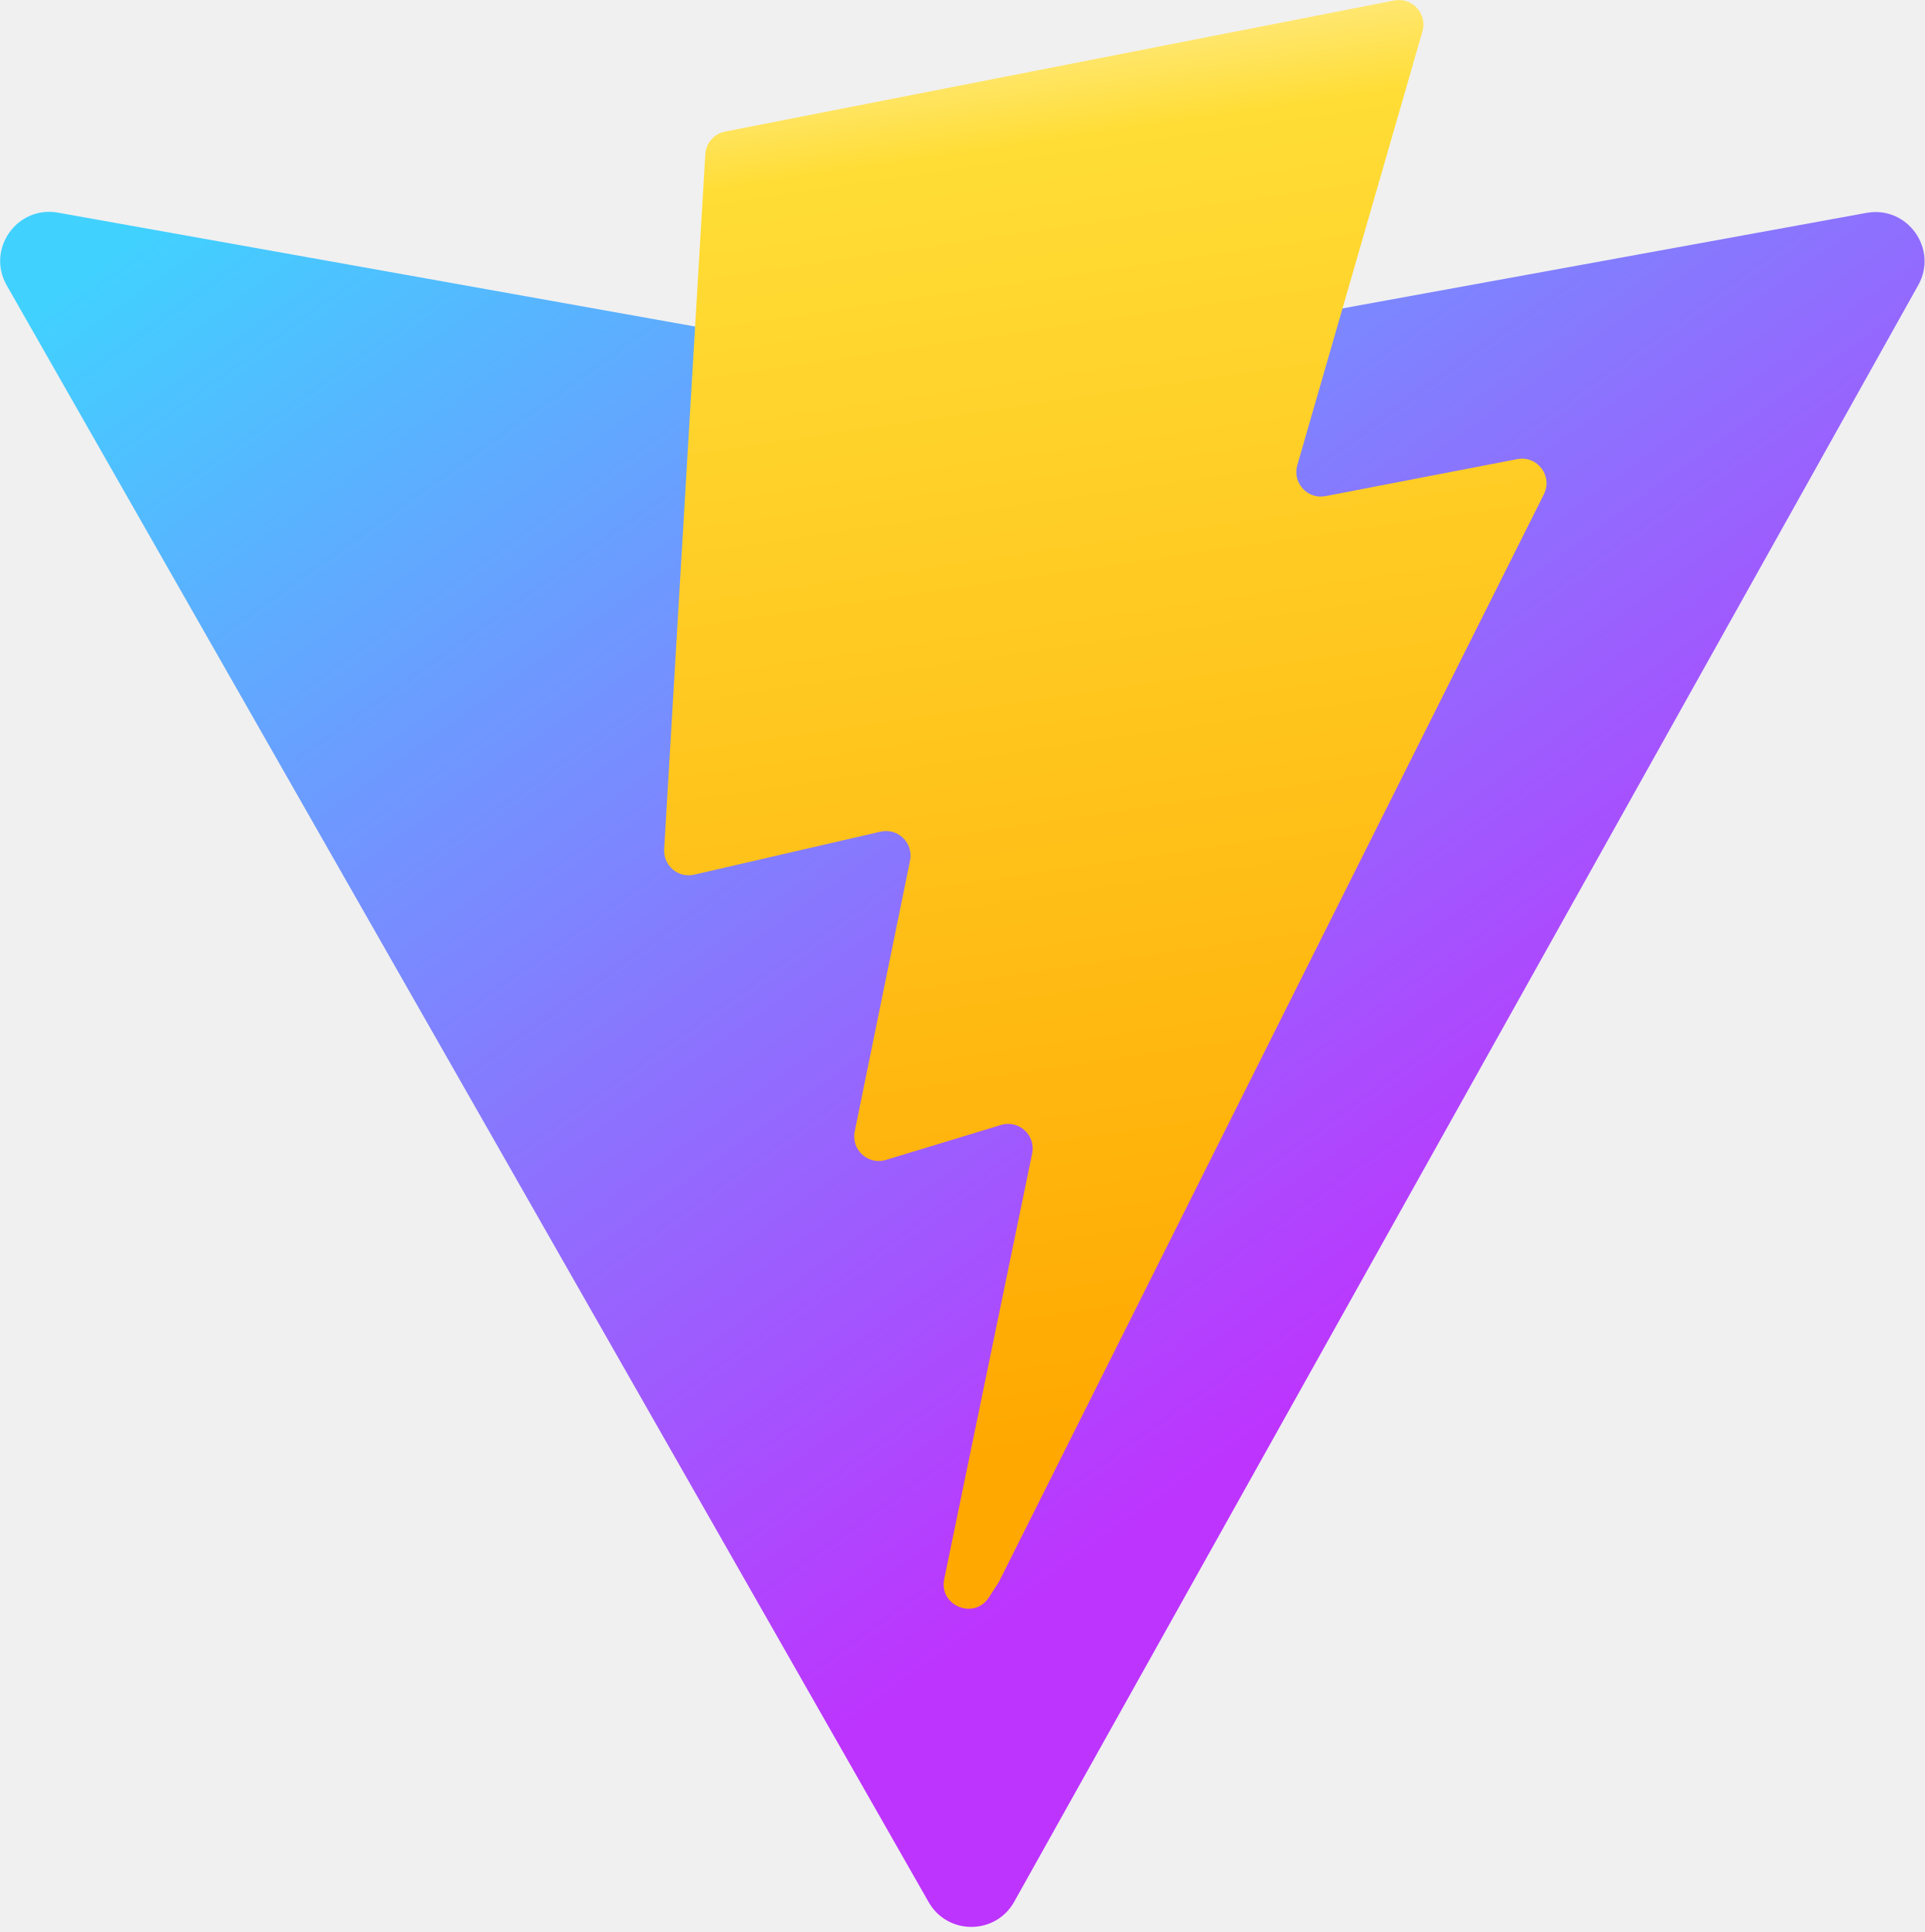
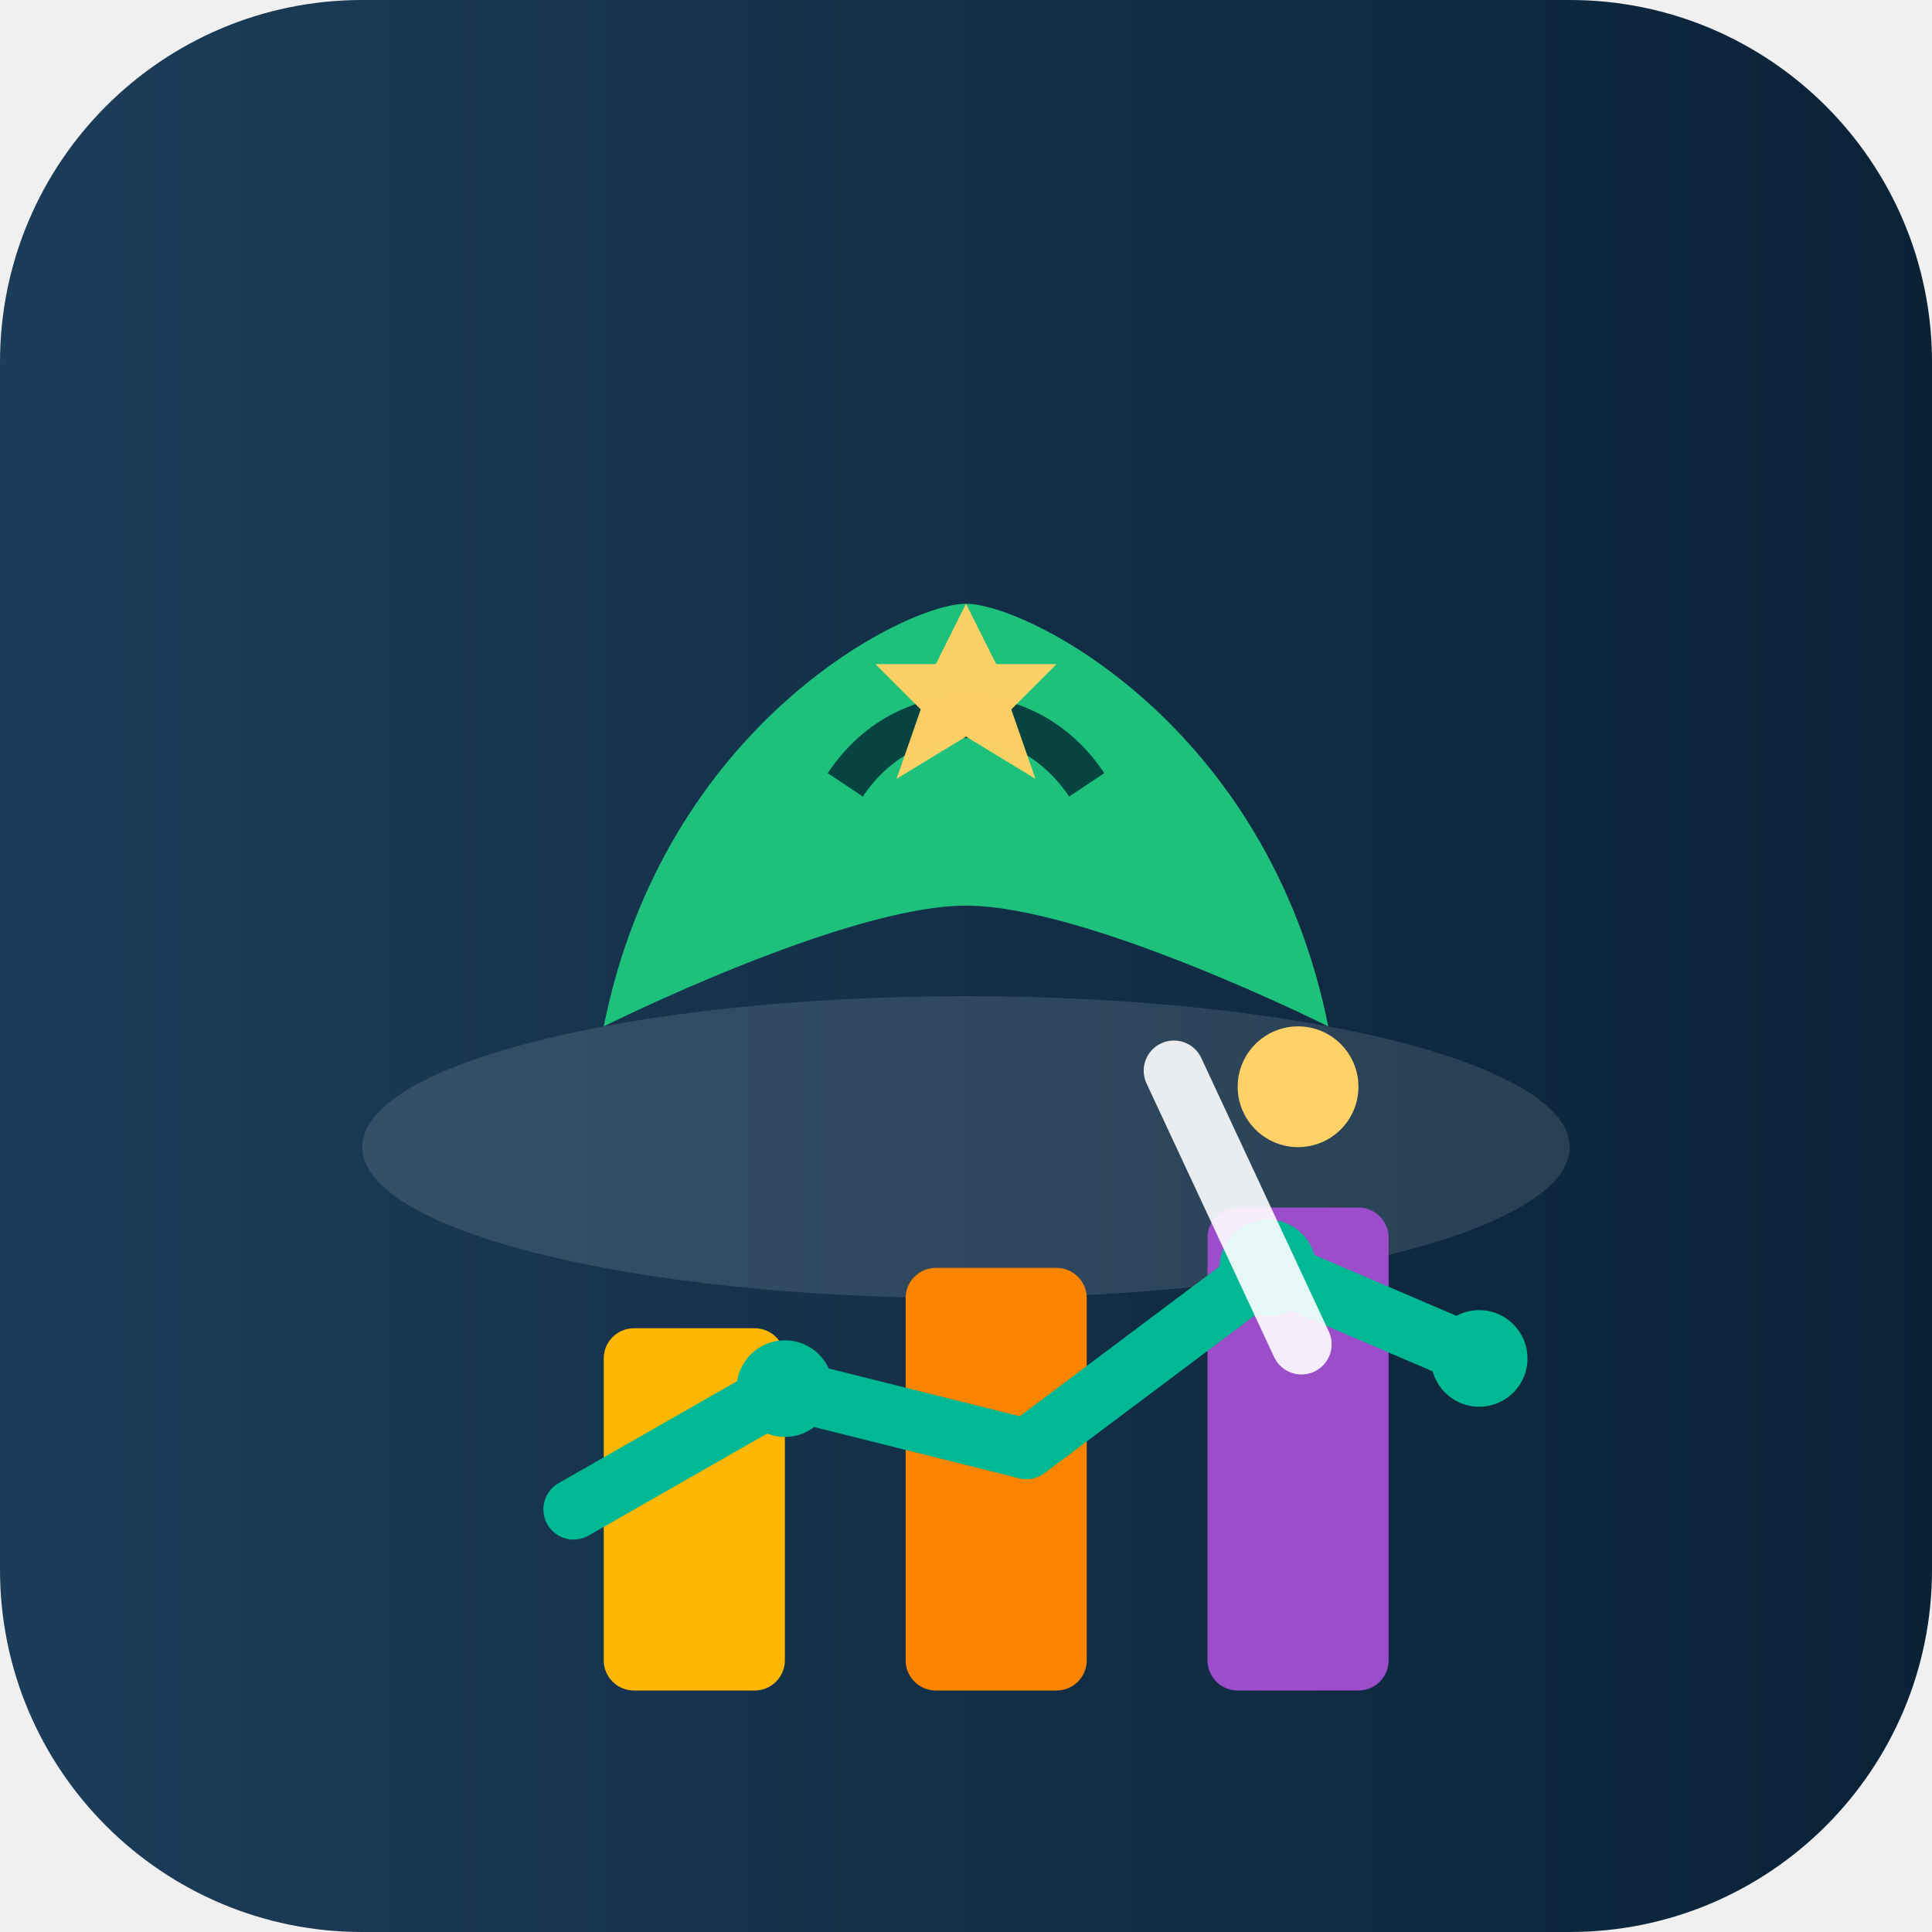
- <svg xmlns="http://www.w3.org/2000/svg" aria-hidden="true" role="img" class="iconify iconify--logos" width="31.88" height="32" preserveAspectRatio="xMidYMid meet" viewBox="0 0 256 257">
+ <svg xmlns="http://www.w3.org/2000/svg" width="64" height="64" viewBox="0 0 64 64" role="img" aria-labelledby="title">
  <defs>
-     <linearGradient id="IconifyId1813088fe1fbc01fb466" x1="-.828%" x2="57.636%" y1="7.652%" y2="78.411%">
-       <stop offset="0%" stop-color="#41D1FF" />
-       <stop offset="100%" stop-color="#BD34FE" />
-     </linearGradient>
-     <linearGradient id="IconifyId1813088fe1fbc01fb467" x1="43.376%" x2="50.316%" y1="2.242%" y2="89.03%">
-       <stop offset="0%" stop-color="#FFEA83" />
-       <stop offset="8.333%" stop-color="#FFDD35" />
-       <stop offset="100%" stop-color="#FFA800" />
+     <linearGradient id="bgGrad" x1="0" x2="1">
+       <stop offset="0" stop-color="#1c3d5a" />
+       <stop offset="1" stop-color="#0a2236" />
    </linearGradient>
  </defs>
-   <path fill="url(#IconifyId1813088fe1fbc01fb466)" d="M255.153 37.938L134.897 252.976c-2.483 4.44-8.862 4.466-11.382.048L.875 37.958c-2.746-4.814 1.371-10.646 6.827-9.67l120.385 21.517a6.537 6.537 0 0 0 2.322-.004l117.867-21.483c5.438-.991 9.574 4.796 6.877 9.62Z" />
-   <path fill="url(#IconifyId1813088fe1fbc01fb467)" d="M185.432.063L96.44 17.501a3.268 3.268 0 0 0-2.634 3.014l-5.474 92.456a3.268 3.268 0 0 0 3.997 3.378l24.777-5.718c2.318-.535 4.413 1.507 3.936 3.838l-7.361 36.047c-.495 2.426 1.782 4.5 4.151 3.78l15.304-4.649c2.372-.72 4.652 1.36 4.15 3.788l-11.698 56.621c-.732 3.542 3.979 5.473 5.943 2.437l1.313-2.028l72.516-144.72c1.215-2.423-.88-5.186-3.54-4.672l-25.505 4.922c-2.396.462-4.435-1.77-3.759-4.114l16.646-57.705c.677-2.35-1.37-4.583-3.769-4.113Z" />
+   <rect width="64" height="64" rx="12" fill="url(#bgGrad)" />
+   <ellipse cx="32" cy="38" rx="20" ry="5" fill="#fff" opacity="0.12" />
+   <path d="M20,34 C22,24 30,20 32,20 C34,20 42,24 44,34 C44,34 36,30 32,30 C28,30 20,34 20,34 Z" fill="#1ec47c" opacity="0.98" />
+   <path d="M28 26 C30 23 34 23 36 26" stroke="#04363b" stroke-width="1.4" fill="none" opacity="0.9" />
+   <path d="M32 20 L33 22 L35 22 L33.5 23.5 L34.3 25.8 L32 24.4 L29.7 25.8 L30.5 23.5 L29 22 L31 22 Z" fill="#ffd166" opacity="0.98" />
+   <g transform="translate(18,40)">
+     <rect x="2" y="4" width="6" height="12" rx="1" fill="#ffb703" />
+     <rect x="12" y="2" width="6" height="14" rx="1" fill="#fb8500" />
+     <rect x="22" y="0" width="6" height="16" rx="1" fill="#9b4dca" />
+     <polyline points="1,10 8,6 16,8 24,2 31,5" fill="none" stroke="#00b894" stroke-width="2" stroke-linecap="round" stroke-linejoin="round" />
+     <circle cx="8" cy="6" r="1.6" fill="#00b894" />
+     <circle cx="24" cy="2" r="1.6" fill="#00b894" />
+     <circle cx="31" cy="5" r="1.6" fill="#00b894" />
+   </g>
+   <rect x="40" y="34" width="2" height="12" rx="1" fill="#fff" transform="rotate(-25 41 40)" opacity="0.9" />
+   <circle cx="43" cy="36" r="2" fill="#ffd166" />
</svg>
